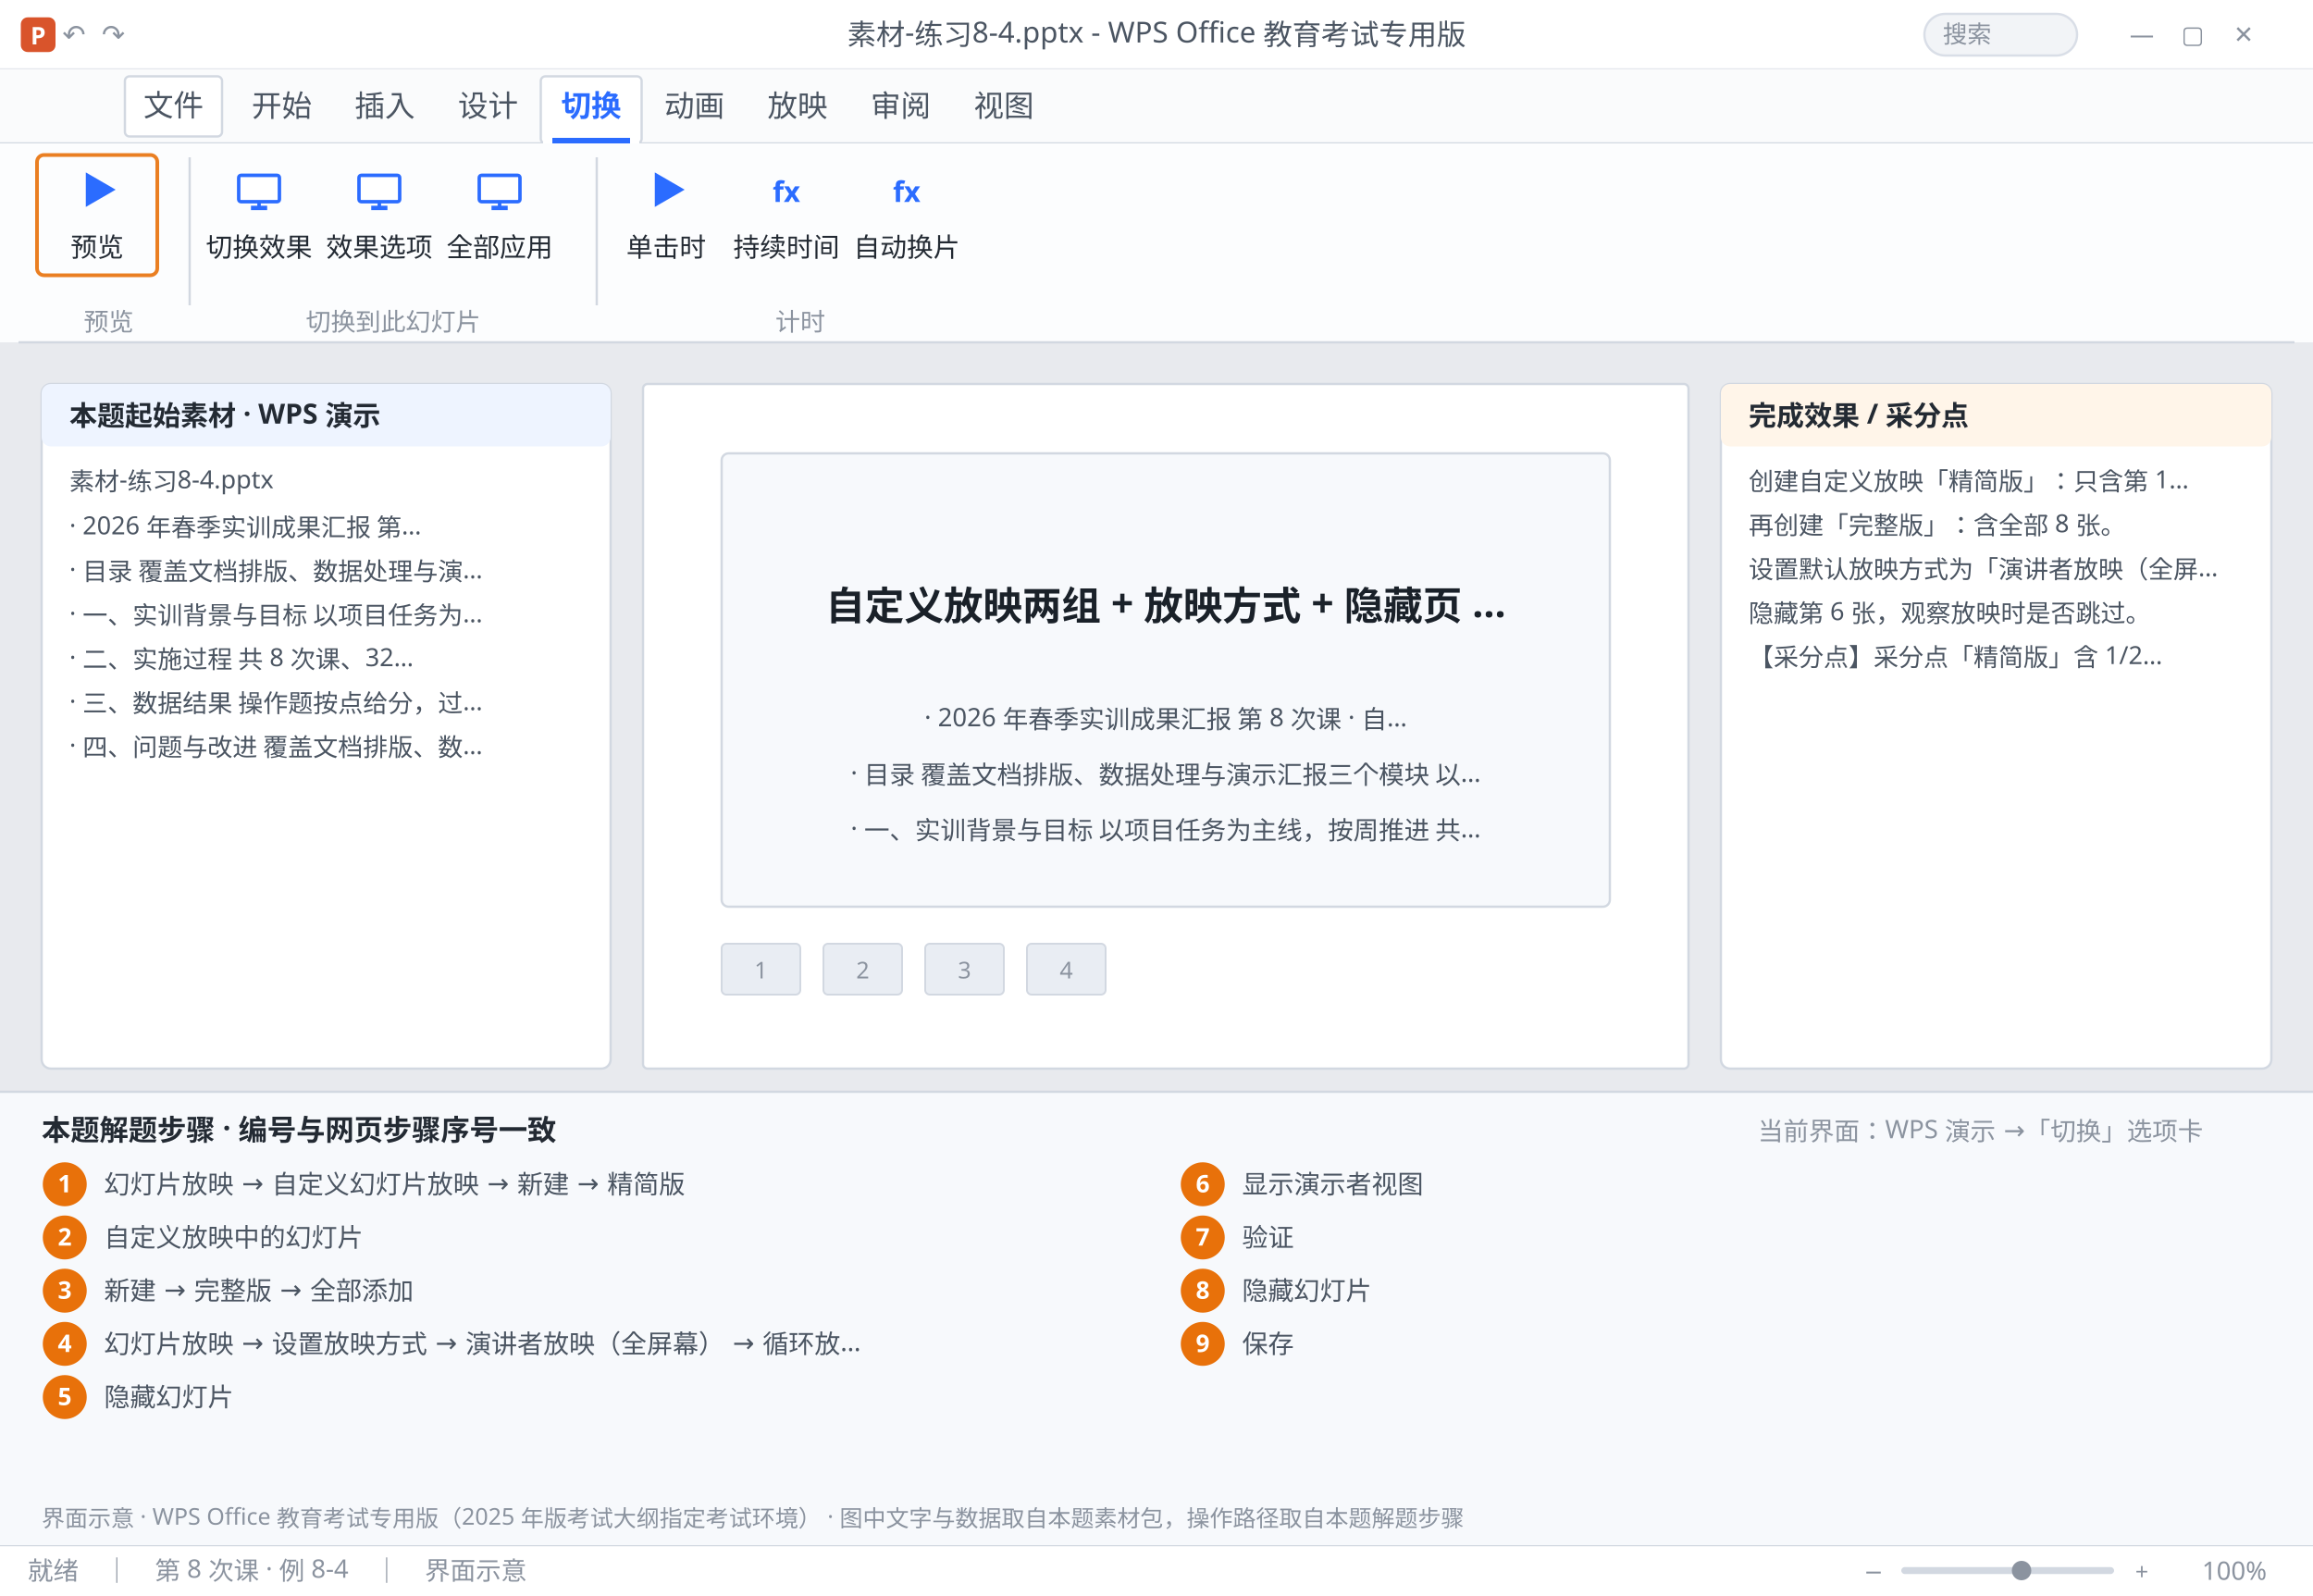
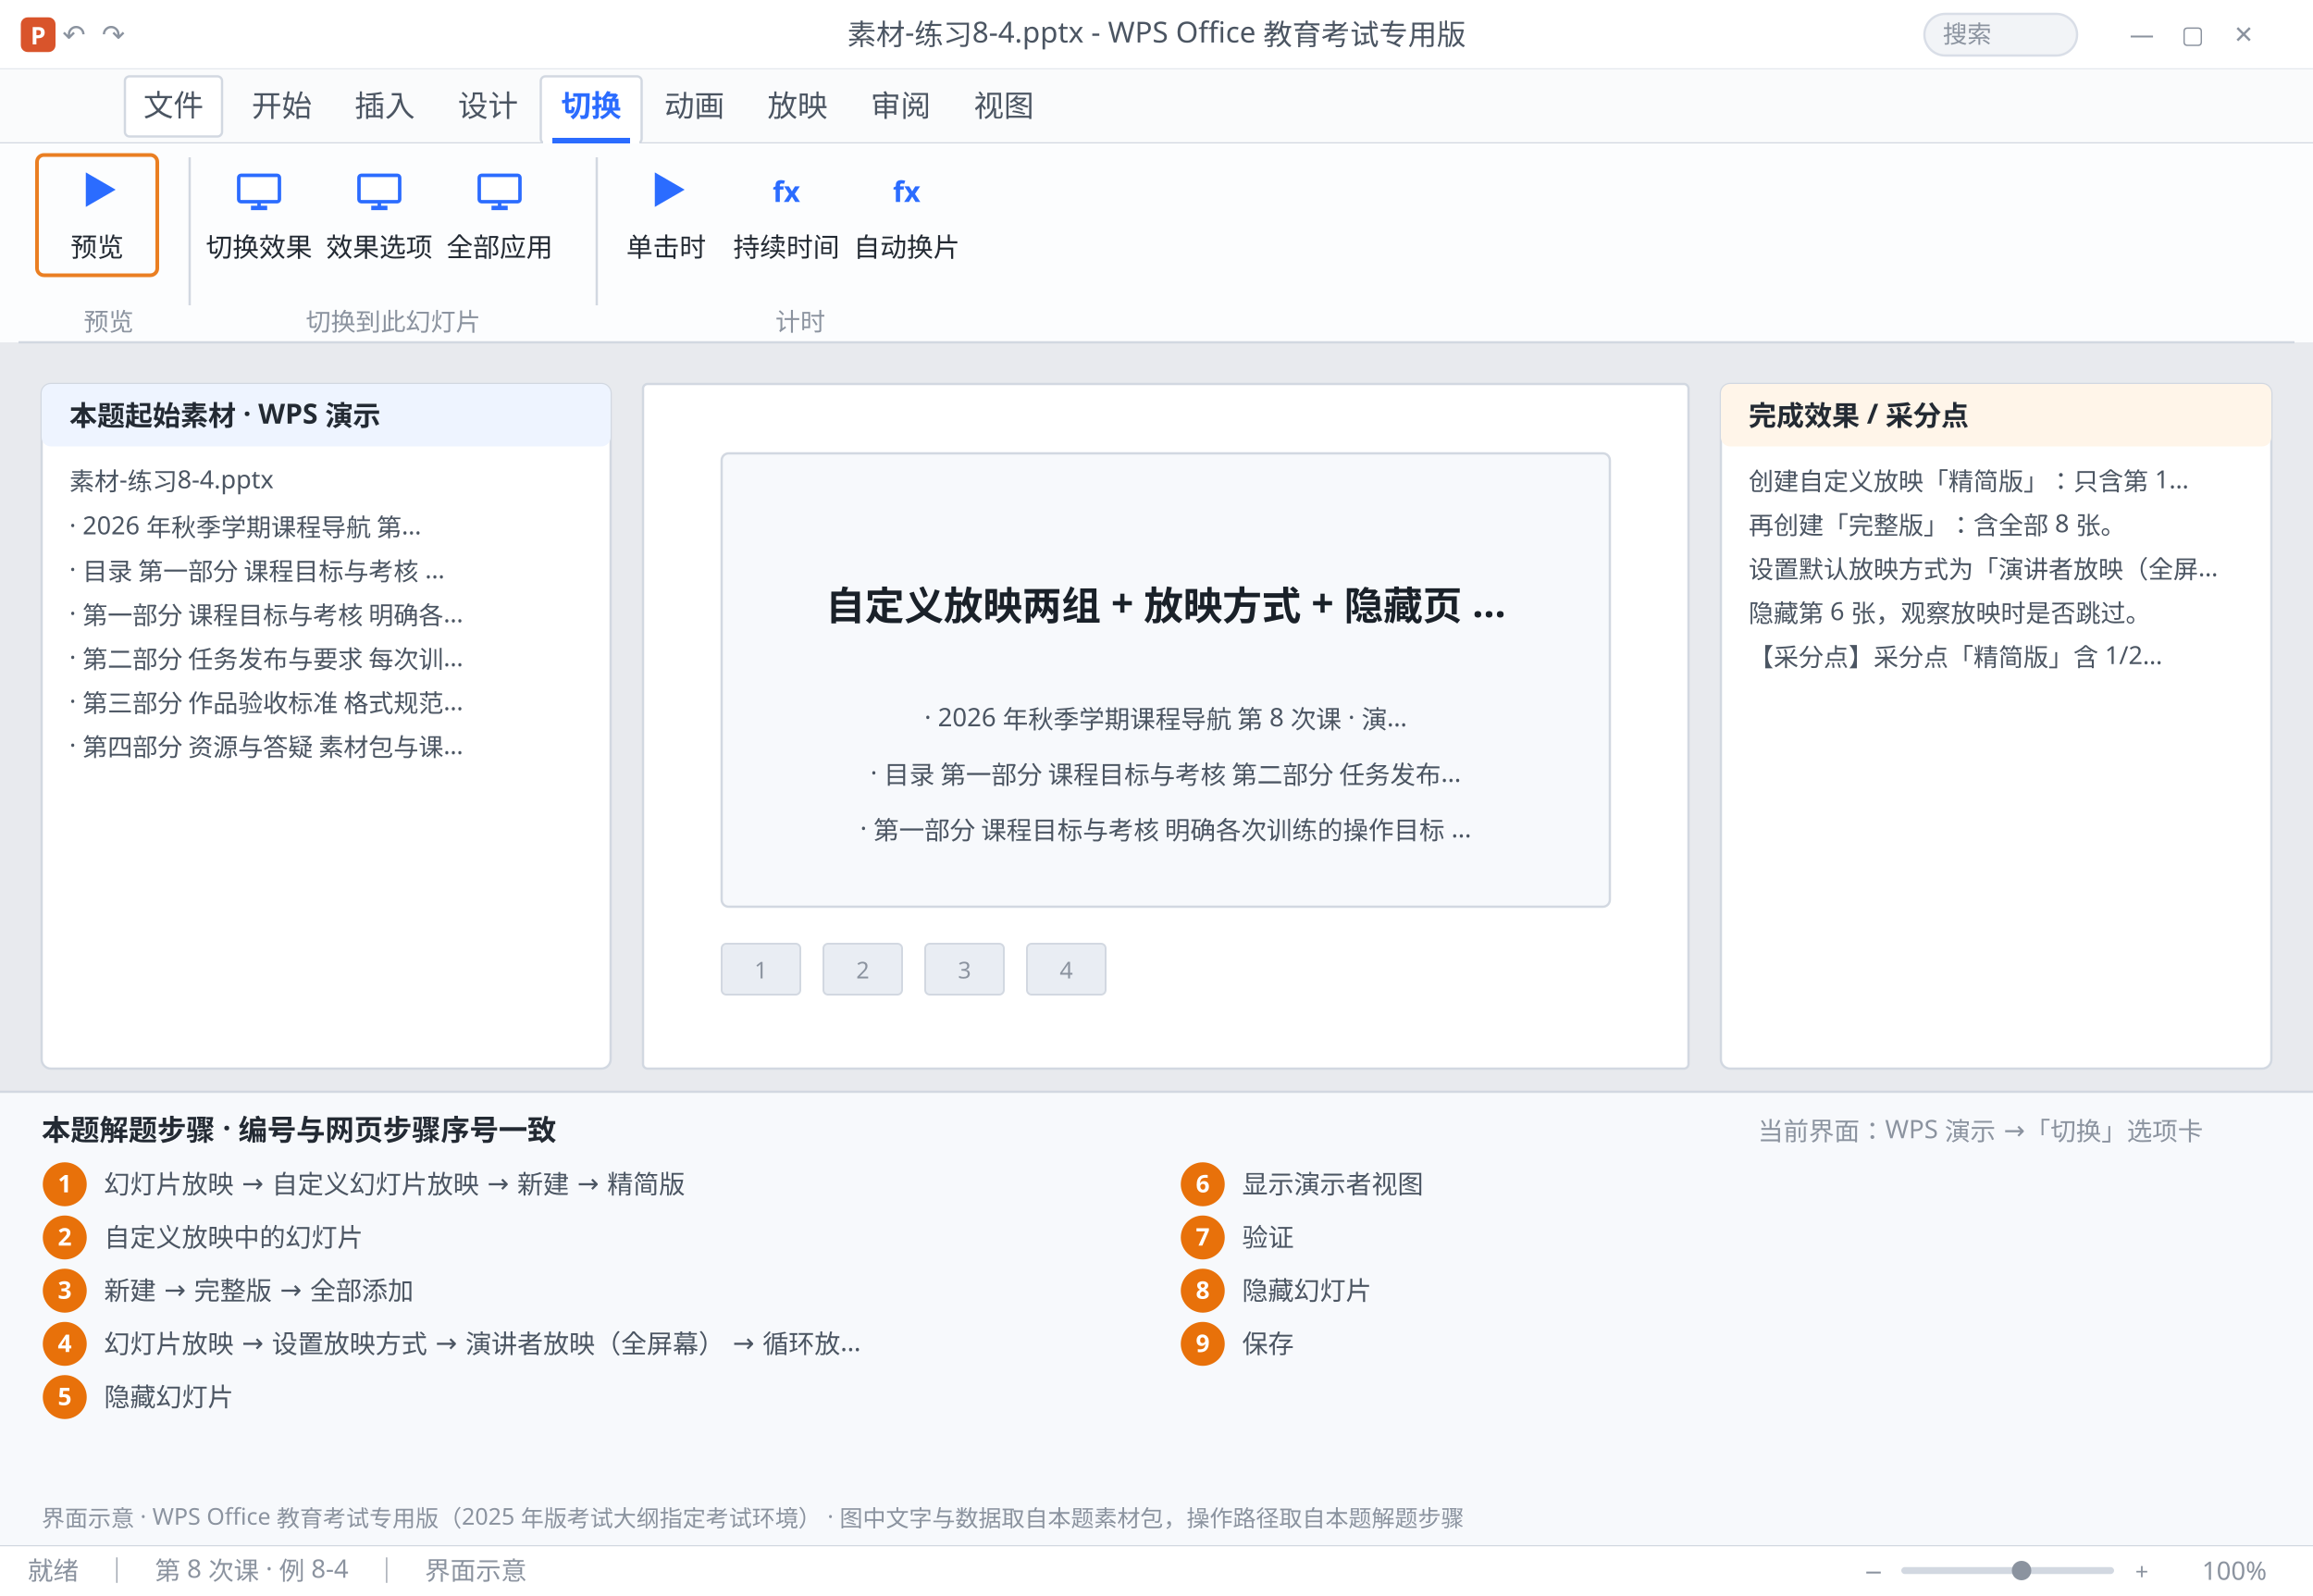
<svg xmlns="http://www.w3.org/2000/svg" viewBox="0 0 1000 690" width="100%" font-family="Microsoft YaHei, Segoe UI, sans-serif">
  <rect x="0.0" y="0.0" width="1000.0" height="690.0" rx="0.0" fill="#ffffff" stroke="none" stroke-width="1" />
  <rect x="0.0" y="0.0" width="1000.0" height="690.0" rx="0.0" fill="none" stroke="#d2d8e1" stroke-width="1" />
  <rect x="0.0" y="0.0" width="1000.0" height="30.0" rx="0.0" fill="#ffffff" stroke="none" stroke-width="1" />
  <line x1="0.0" y1="30.0" x2="1000.0" y2="30.0" stroke="#e4e7ed" stroke-width="1" stroke-linecap="butt" />
  <rect x="9.0" y="7.5" width="15.0" height="15.0" rx="3.0" fill="#d9542b" stroke="none" stroke-width="0" />
  <text x="16.5" y="19.2" font-size="10.5" fill="#ffffff" text-anchor="middle" font-weight="700">P</text>
  <text x="32.0" y="19.2" font-size="12" fill="#8b939f" text-anchor="middle">↶</text>
  <text x="49.0" y="19.2" font-size="12" fill="#8b939f" text-anchor="middle">↷</text>
  <text x="500.0" y="19.4" font-size="12.5" fill="#4b5562" text-anchor="middle">素材-练习8-4.pptx - WPS Office 教育考试专用版</text>
  <rect x="832.0" y="6.0" width="66.0" height="18.0" rx="9.0" fill="#f2f4f7" stroke="#d9dee7" stroke-width="1" />
  <text x="840.0" y="18.5" font-size="10.5" fill="#8b939f" text-anchor="start">搜索</text>
  <text x="926.0" y="18.6" font-size="10.5" fill="#8b939f" text-anchor="middle">—</text>
  <text x="948.0" y="18.6" font-size="10.5" fill="#8b939f" text-anchor="middle">▢</text>
  <text x="970.0" y="18.6" font-size="10.5" fill="#8b939f" text-anchor="middle">✕</text>
  <rect x="0.0" y="30.0" width="1000.0" height="32.0" rx="0.0" fill="#fafbfc" stroke="none" stroke-width="1" />
  <line x1="0.0" y1="62.0" x2="1000.0" y2="62.0" stroke="#d2d8e1" stroke-width="1" stroke-linecap="butt" />
  <rect x="54.0" y="33.0" width="42.0" height="26.0" rx="2.0" fill="#ffffff" stroke="#d2d8e1" stroke-width="1" />
  <text x="75.0" y="50.2" font-size="13" fill="#4b5562" text-anchor="middle">文件</text>
  <text x="121.8" y="50.4" font-size="13" fill="#4b5562" text-anchor="middle">开始</text>
  <text x="166.4" y="50.4" font-size="13" fill="#4b5562" text-anchor="middle">插入</text>
  <text x="211.0" y="50.4" font-size="13" fill="#4b5562" text-anchor="middle">设计</text>
  <rect x="233.8" y="33.0" width="43.6" height="29.0" rx="2.0" fill="#ffffff" stroke="#d2d8e1" stroke-width="1" />
  <line x1="234.8" y1="62.0" x2="276.4" y2="62.0" stroke="#ffffff" stroke-width="2" stroke-linecap="butt" />
  <rect x="238.8" y="59.6" width="33.6" height="2.4" rx="0.0" fill="#2b6cff" stroke="none" stroke-width="1" />
  <text x="255.6" y="50.4" font-size="13" fill="#2b6cff" text-anchor="middle" font-weight="700">切换</text>
  <text x="300.2" y="50.4" font-size="13" fill="#4b5562" text-anchor="middle">动画</text>
  <text x="344.8" y="50.4" font-size="13" fill="#4b5562" text-anchor="middle">放映</text>
  <text x="389.4" y="50.4" font-size="13" fill="#4b5562" text-anchor="middle">审阅</text>
  <text x="434.0" y="50.4" font-size="13" fill="#4b5562" text-anchor="middle">视图</text>
  <rect x="0.0" y="62.0" width="1000.0" height="86.0" rx="0.0" fill="#fcfdfe" stroke="none" stroke-width="1" />
  <rect x="0.0" y="148.0" width="1000.0" height="520.0" rx="0.0" fill="#e8eaee" stroke="none" stroke-width="1" />
  <rect x="0.0" y="668.0" width="1000.0" height="22.0" rx="0.0" fill="#ffffff" stroke="none" stroke-width="1" />
  <line x1="0.0" y1="668.0" x2="1000.0" y2="668.0" stroke="#d2d8e1" stroke-width="1" stroke-linecap="butt" />
  <text x="12.0" y="683.0" font-size="11" fill="#8b939f" text-anchor="start">就绪　｜　第 8 次课 · 例 8-4　｜　界面示意</text>
  <text x="810.0" y="683.0" font-size="10" fill="#8b939f" text-anchor="middle">−</text>
  <rect x="822.0" y="677.5" width="92.0" height="3.0" rx="1.5" fill="#d2d8e1" stroke="none" stroke-width="0" />
  <circle cx="874.0" cy="679.0" r="4.2" fill="#8b939f" stroke="none" stroke-width="1" />
  <text x="926.0" y="683.0" font-size="10" fill="#8b939f" text-anchor="middle">+</text>
  <text x="952.0" y="683.0" font-size="11" fill="#8b939f" text-anchor="start">100%</text>
  <rect x="8.0" y="62.0" width="984.0" height="86.0" rx="0.0" fill="#fcfdfe" stroke="none" stroke-width="1" />
  <line x1="8.0" y1="148.0" x2="992.0" y2="148.0" stroke="#d2d8e1" stroke-width="1" stroke-linecap="butt" />
  <path d="M37.6 75.4 L49.0 82.0 L37.6 88.6 Z" fill="#2b6cff" stroke="#2b6cff" stroke-width="1" stroke-linecap="round" />
  <text x="42.0" y="111.0" font-size="11.5" fill="#232a33" text-anchor="middle">预览</text>
  <text x="47.0" y="143.0" font-size="10.8" fill="#8b939f" text-anchor="middle">预览</text>
  <line x1="82.0" y1="68.0" x2="82.0" y2="132.0" stroke="#d2d8e1" stroke-width="1" stroke-linecap="butt" />
  <rect x="103.2" y="75.8" width="17.6" height="11.4" rx="1.0" fill="#fff" stroke="#2b6cff" stroke-width="1.5" />
  <line x1="108.5" y1="89.9" x2="115.5" y2="89.9" stroke="#2b6cff" stroke-width="1.9" stroke-linecap="butt" />
  <line x1="112.0" y1="87.3" x2="112.0" y2="89.9" stroke="#2b6cff" stroke-width="1.5" stroke-linecap="butt" />
  <text x="112.0" y="111.0" font-size="11.5" fill="#232a33" text-anchor="middle">切换效果</text>
  <rect x="155.2" y="75.8" width="17.6" height="11.4" rx="1.0" fill="#fff" stroke="#2b6cff" stroke-width="1.5" />
  <line x1="160.5" y1="89.9" x2="167.5" y2="89.9" stroke="#2b6cff" stroke-width="1.9" stroke-linecap="butt" />
  <line x1="164.0" y1="87.3" x2="164.0" y2="89.9" stroke="#2b6cff" stroke-width="1.5" stroke-linecap="butt" />
  <text x="164.0" y="111.0" font-size="11.5" fill="#232a33" text-anchor="middle">效果选项</text>
  <rect x="207.2" y="75.8" width="17.6" height="11.4" rx="1.0" fill="#fff" stroke="#2b6cff" stroke-width="1.5" />
  <line x1="212.5" y1="89.9" x2="219.5" y2="89.9" stroke="#2b6cff" stroke-width="1.9" stroke-linecap="butt" />
  <line x1="216.0" y1="87.3" x2="216.0" y2="89.9" stroke="#2b6cff" stroke-width="1.5" stroke-linecap="butt" />
  <text x="216.0" y="111.0" font-size="11.5" fill="#232a33" text-anchor="middle">全部应用</text>
  <text x="170.0" y="143.0" font-size="10.8" fill="#8b939f" text-anchor="middle">切换到此幻灯片</text>
  <line x1="258.0" y1="68.0" x2="258.0" y2="132.0" stroke="#d2d8e1" stroke-width="1" stroke-linecap="butt" />
  <path d="M283.6 75.4 L295.0 82.0 L283.6 88.6 Z" fill="#2b6cff" stroke="#2b6cff" stroke-width="1" stroke-linecap="round" />
  <text x="288.0" y="111.0" font-size="11.5" fill="#232a33" text-anchor="middle">单击时</text>
  <text x="340.0" y="87.3" font-size="12.32" fill="#2b6cff" text-anchor="middle" font-weight="700">fx</text>
  <text x="340.0" y="111.0" font-size="11.5" fill="#232a33" text-anchor="middle">持续时间</text>
  <text x="392.0" y="87.3" font-size="12.32" fill="#2b6cff" text-anchor="middle" font-weight="700">fx</text>
  <text x="392.0" y="111.0" font-size="11.5" fill="#232a33" text-anchor="middle">自动换片</text>
  <text x="346.0" y="143.0" font-size="10.8" fill="#8b939f" text-anchor="middle">计时</text>
  <rect x="16.0" y="67.0" width="52.0" height="52.0" rx="3.0" fill="none" stroke="#e8710a" stroke-width="1.6" opacity="0.9" />
  <rect x="0.0" y="156.0" width="1000.0" height="316.0" rx="0.0" fill="#e8eaee" stroke="none" stroke-width="1" />
  <rect x="18.0" y="166.0" width="246.0" height="296.0" rx="4.0" fill="#ffffff" stroke="#d2d8e1" stroke-width="1" />
  <rect x="18.0" y="166.0" width="246.0" height="27.0" rx="4.0" fill="#eef4ff" stroke="none" stroke-width="0" />
  <text x="30.0" y="184.0" font-size="12" fill="#232a33" text-anchor="start" font-weight="700">本题起始素材 · WPS 演示</text>
  <text x="30.0" y="212.0" font-size="10.8" fill="#4b5562" text-anchor="start">素材-练习8-4.pptx</text>
-   <text x="30.0" y="231.0" font-size="10.8" fill="#4b5562" text-anchor="start">· 2026 年春季实训成果汇报 第…</text>
-   <text x="30.0" y="250.0" font-size="10.8" fill="#4b5562" text-anchor="start">· 目录 覆盖文档排版、数据处理与演…</text>
-   <text x="30.0" y="269.0" font-size="10.8" fill="#4b5562" text-anchor="start">· 一、实训背景与目标 以项目任务为…</text>
-   <text x="30.0" y="288.0" font-size="10.8" fill="#4b5562" text-anchor="start">· 二、实施过程 共 8 次课、32…</text>
-   <text x="30.0" y="307.0" font-size="10.8" fill="#4b5562" text-anchor="start">· 三、数据结果 操作题按点给分，过…</text>
-   <text x="30.0" y="326.0" font-size="10.8" fill="#4b5562" text-anchor="start">· 四、问题与改进 覆盖文档排版、数…</text>
+   <text x="30.0" y="231.0" font-size="10.8" fill="#4b5562" text-anchor="start">· 2026 年秋季学期课程导航 第…</text>
+   <text x="30.0" y="250.0" font-size="10.8" fill="#4b5562" text-anchor="start">· 目录 第一部分 课程目标与考核 …</text>
+   <text x="30.0" y="269.0" font-size="10.8" fill="#4b5562" text-anchor="start">· 第一部分 课程目标与考核 明确各…</text>
+   <text x="30.0" y="288.0" font-size="10.8" fill="#4b5562" text-anchor="start">· 第二部分 任务发布与要求 每次训…</text>
+   <text x="30.0" y="307.0" font-size="10.8" fill="#4b5562" text-anchor="start">· 第三部分 作品验收标准 格式规范…</text>
+   <text x="30.0" y="326.0" font-size="10.8" fill="#4b5562" text-anchor="start">· 第四部分 资源与答疑 素材包与课…</text>
  <rect x="278.0" y="166.0" width="452.0" height="296.0" rx="2.0" fill="#ffffff" stroke="#d2d8e1" stroke-width="1" />
  <rect x="312.0" y="196.0" width="384.0" height="196.0" rx="3.0" fill="#f7f9fc" stroke="#d2d8e1" stroke-width="1" />
  <text x="504.0" y="268.0" font-size="17" fill="#1a2129" text-anchor="middle" font-weight="700">自定义放映两组 + 放映方式 + 隐藏页 …</text>
-   <text x="504.0" y="314.0" font-size="11" fill="#4b5562" text-anchor="middle">· 2026 年春季实训成果汇报 第 8 次课 · 自…</text>
-   <text x="504.0" y="338.0" font-size="11" fill="#4b5562" text-anchor="middle">· 目录 覆盖文档排版、数据处理与演示汇报三个模块 以…</text>
-   <text x="504.0" y="362.0" font-size="11" fill="#4b5562" text-anchor="middle">· 一、实训背景与目标 以项目任务为主线，按周推进 共…</text>
+   <text x="504.0" y="314.0" font-size="11" fill="#4b5562" text-anchor="middle">· 2026 年秋季学期课程导航 第 8 次课 · 演…</text>
+   <text x="504.0" y="338.0" font-size="11" fill="#4b5562" text-anchor="middle">· 目录 第一部分 课程目标与考核 第二部分 任务发布…</text>
+   <text x="504.0" y="362.0" font-size="11" fill="#4b5562" text-anchor="middle">· 第一部分 课程目标与考核 明确各次训练的操作目标 …</text>
  <rect x="312.0" y="408.0" width="34.0" height="22.0" rx="2.0" fill="#e9edf3" stroke="#d2d8e1" stroke-width="0.8" />
  <text x="329.0" y="423.0" font-size="10" fill="#8b939f" text-anchor="middle">1</text>
  <rect x="356.0" y="408.0" width="34.0" height="22.0" rx="2.0" fill="#e9edf3" stroke="#d2d8e1" stroke-width="0.8" />
  <text x="373.0" y="423.0" font-size="10" fill="#8b939f" text-anchor="middle">2</text>
  <rect x="400.0" y="408.0" width="34.0" height="22.0" rx="2.0" fill="#e9edf3" stroke="#d2d8e1" stroke-width="0.8" />
  <text x="417.0" y="423.0" font-size="10" fill="#8b939f" text-anchor="middle">3</text>
  <rect x="444.0" y="408.0" width="34.0" height="22.0" rx="2.0" fill="#e9edf3" stroke="#d2d8e1" stroke-width="0.8" />
  <text x="461.0" y="423.0" font-size="10" fill="#8b939f" text-anchor="middle">4</text>
  <rect x="744.0" y="166.0" width="238.0" height="296.0" rx="4.0" fill="#ffffff" stroke="#d2d8e1" stroke-width="1" />
  <rect x="744.0" y="166.0" width="238.0" height="27.0" rx="4.0" fill="#fff5e9" stroke="none" stroke-width="0" />
  <text x="756.0" y="184.0" font-size="12" fill="#232a33" text-anchor="start" font-weight="700">完成效果 / 采分点</text>
  <text x="756.0" y="212.0" font-size="10.8" fill="#4b5562" text-anchor="start">创建自定义放映「精简版」：只含第 1…</text>
  <text x="756.0" y="231.0" font-size="10.8" fill="#4b5562" text-anchor="start">再创建「完整版」：含全部 8 张。</text>
  <text x="756.0" y="250.0" font-size="10.8" fill="#4b5562" text-anchor="start">设置默认放映方式为「演讲者放映（全屏…</text>
  <text x="756.0" y="269.0" font-size="10.8" fill="#4b5562" text-anchor="start">隐藏第 6 张，观察放映时是否跳过。</text>
  <text x="756.0" y="288.0" font-size="10.8" fill="#4b5562" text-anchor="start">【采分点】采分点「精简版」含 1/2…</text>
  <rect x="0.0" y="472.0" width="1000.0" height="196.0" rx="0.0" fill="#f7f9fc" stroke="none" stroke-width="1" />
  <line x1="0.0" y1="472.0" x2="1000.0" y2="472.0" stroke="#d2d8e1" stroke-width="1" stroke-linecap="butt" />
  <text x="18.0" y="493.0" font-size="12.5" fill="#232a33" text-anchor="start" font-weight="700">本题解题步骤 · 编号与网页步骤序号一致</text>
  <text x="760.0" y="493.0" font-size="11" fill="#8b939f" text-anchor="start">当前界面：WPS 演示 →「切换」选项卡</text>
  <circle cx="28.0" cy="512.0" r="9.5" fill="#e8710a" stroke="none" stroke-width="1" />
  <text x="28.0" y="515.5" font-size="10.5" fill="#ffffff" text-anchor="middle" font-weight="700">1</text>
  <text x="45.0" y="516.0" font-size="11.2" fill="#4b5562" text-anchor="start">幻灯片放映 → 自定义幻灯片放映 → 新建 → 精简版</text>
  <circle cx="28.0" cy="535.0" r="9.5" fill="#e8710a" stroke="none" stroke-width="1" />
  <text x="28.0" y="538.5" font-size="10.5" fill="#ffffff" text-anchor="middle" font-weight="700">2</text>
  <text x="45.0" y="539.0" font-size="11.2" fill="#4b5562" text-anchor="start">自定义放映中的幻灯片</text>
  <circle cx="28.0" cy="558.0" r="9.5" fill="#e8710a" stroke="none" stroke-width="1" />
  <text x="28.0" y="561.5" font-size="10.5" fill="#ffffff" text-anchor="middle" font-weight="700">3</text>
  <text x="45.0" y="562.0" font-size="11.2" fill="#4b5562" text-anchor="start">新建 → 完整版 → 全部添加</text>
  <circle cx="28.0" cy="581.0" r="9.5" fill="#e8710a" stroke="none" stroke-width="1" />
  <text x="28.0" y="584.5" font-size="10.5" fill="#ffffff" text-anchor="middle" font-weight="700">4</text>
  <text x="45.0" y="585.0" font-size="11.2" fill="#4b5562" text-anchor="start">幻灯片放映 → 设置放映方式 → 演讲者放映（全屏幕） → 循环放…</text>
  <circle cx="28.0" cy="604.0" r="9.5" fill="#e8710a" stroke="none" stroke-width="1" />
  <text x="28.0" y="607.5" font-size="10.5" fill="#ffffff" text-anchor="middle" font-weight="700">5</text>
  <text x="45.0" y="608.0" font-size="11.2" fill="#4b5562" text-anchor="start">隐藏幻灯片</text>
  <circle cx="520.0" cy="512.0" r="9.5" fill="#e8710a" stroke="none" stroke-width="1" />
  <text x="520.0" y="515.5" font-size="10.5" fill="#ffffff" text-anchor="middle" font-weight="700">6</text>
  <text x="537.0" y="516.0" font-size="11.2" fill="#4b5562" text-anchor="start">显示演示者视图</text>
  <circle cx="520.0" cy="535.0" r="9.5" fill="#e8710a" stroke="none" stroke-width="1" />
  <text x="520.0" y="538.5" font-size="10.5" fill="#ffffff" text-anchor="middle" font-weight="700">7</text>
  <text x="537.0" y="539.0" font-size="11.2" fill="#4b5562" text-anchor="start">验证</text>
  <circle cx="520.0" cy="558.0" r="9.5" fill="#e8710a" stroke="none" stroke-width="1" />
  <text x="520.0" y="561.5" font-size="10.5" fill="#ffffff" text-anchor="middle" font-weight="700">8</text>
  <text x="537.0" y="562.0" font-size="11.2" fill="#4b5562" text-anchor="start">隐藏幻灯片</text>
  <circle cx="520.0" cy="581.0" r="9.5" fill="#e8710a" stroke="none" stroke-width="1" />
  <text x="520.0" y="584.5" font-size="10.5" fill="#ffffff" text-anchor="middle" font-weight="700">9</text>
  <text x="537.0" y="585.0" font-size="11.2" fill="#4b5562" text-anchor="start">保存</text>
  <text x="18.0" y="660.0" font-size="10" fill="#8b939f" text-anchor="start">界面示意 · WPS Office 教育考试专用版（2025 年版考试大纲指定考试环境） · 图中文字与数据取自本题素材包，操作路径取自本题解题步骤</text>
</svg>
